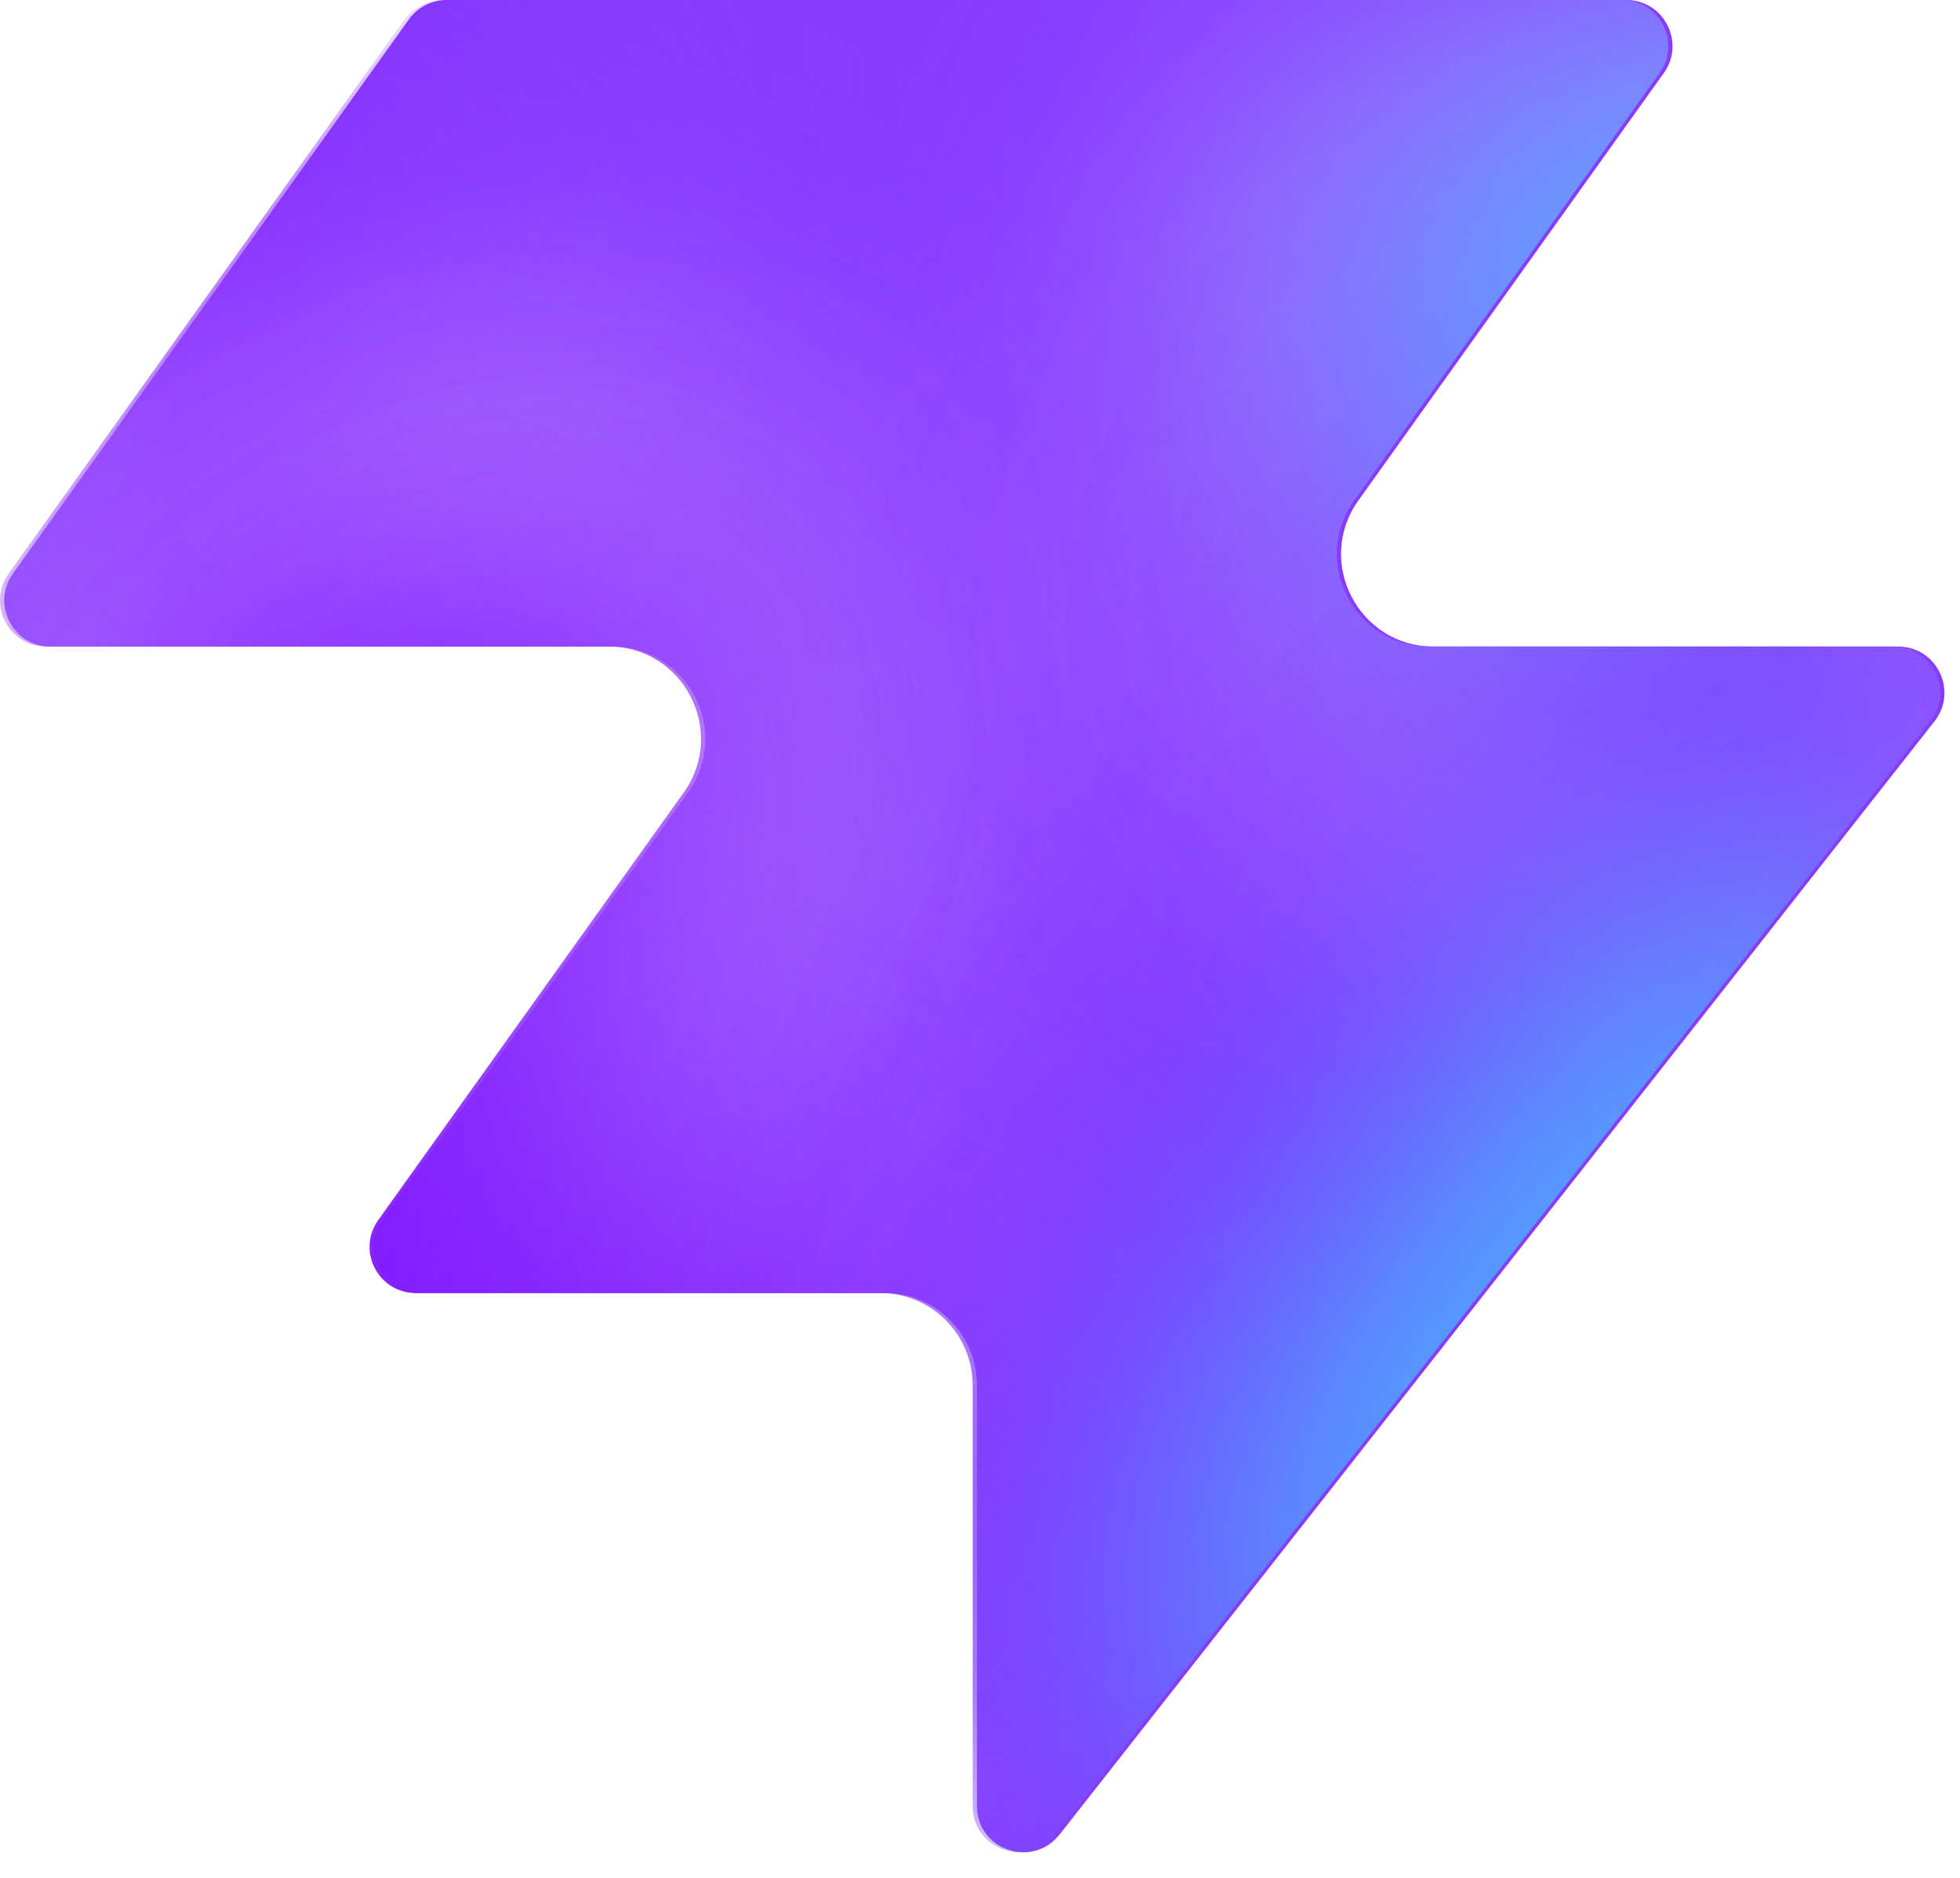
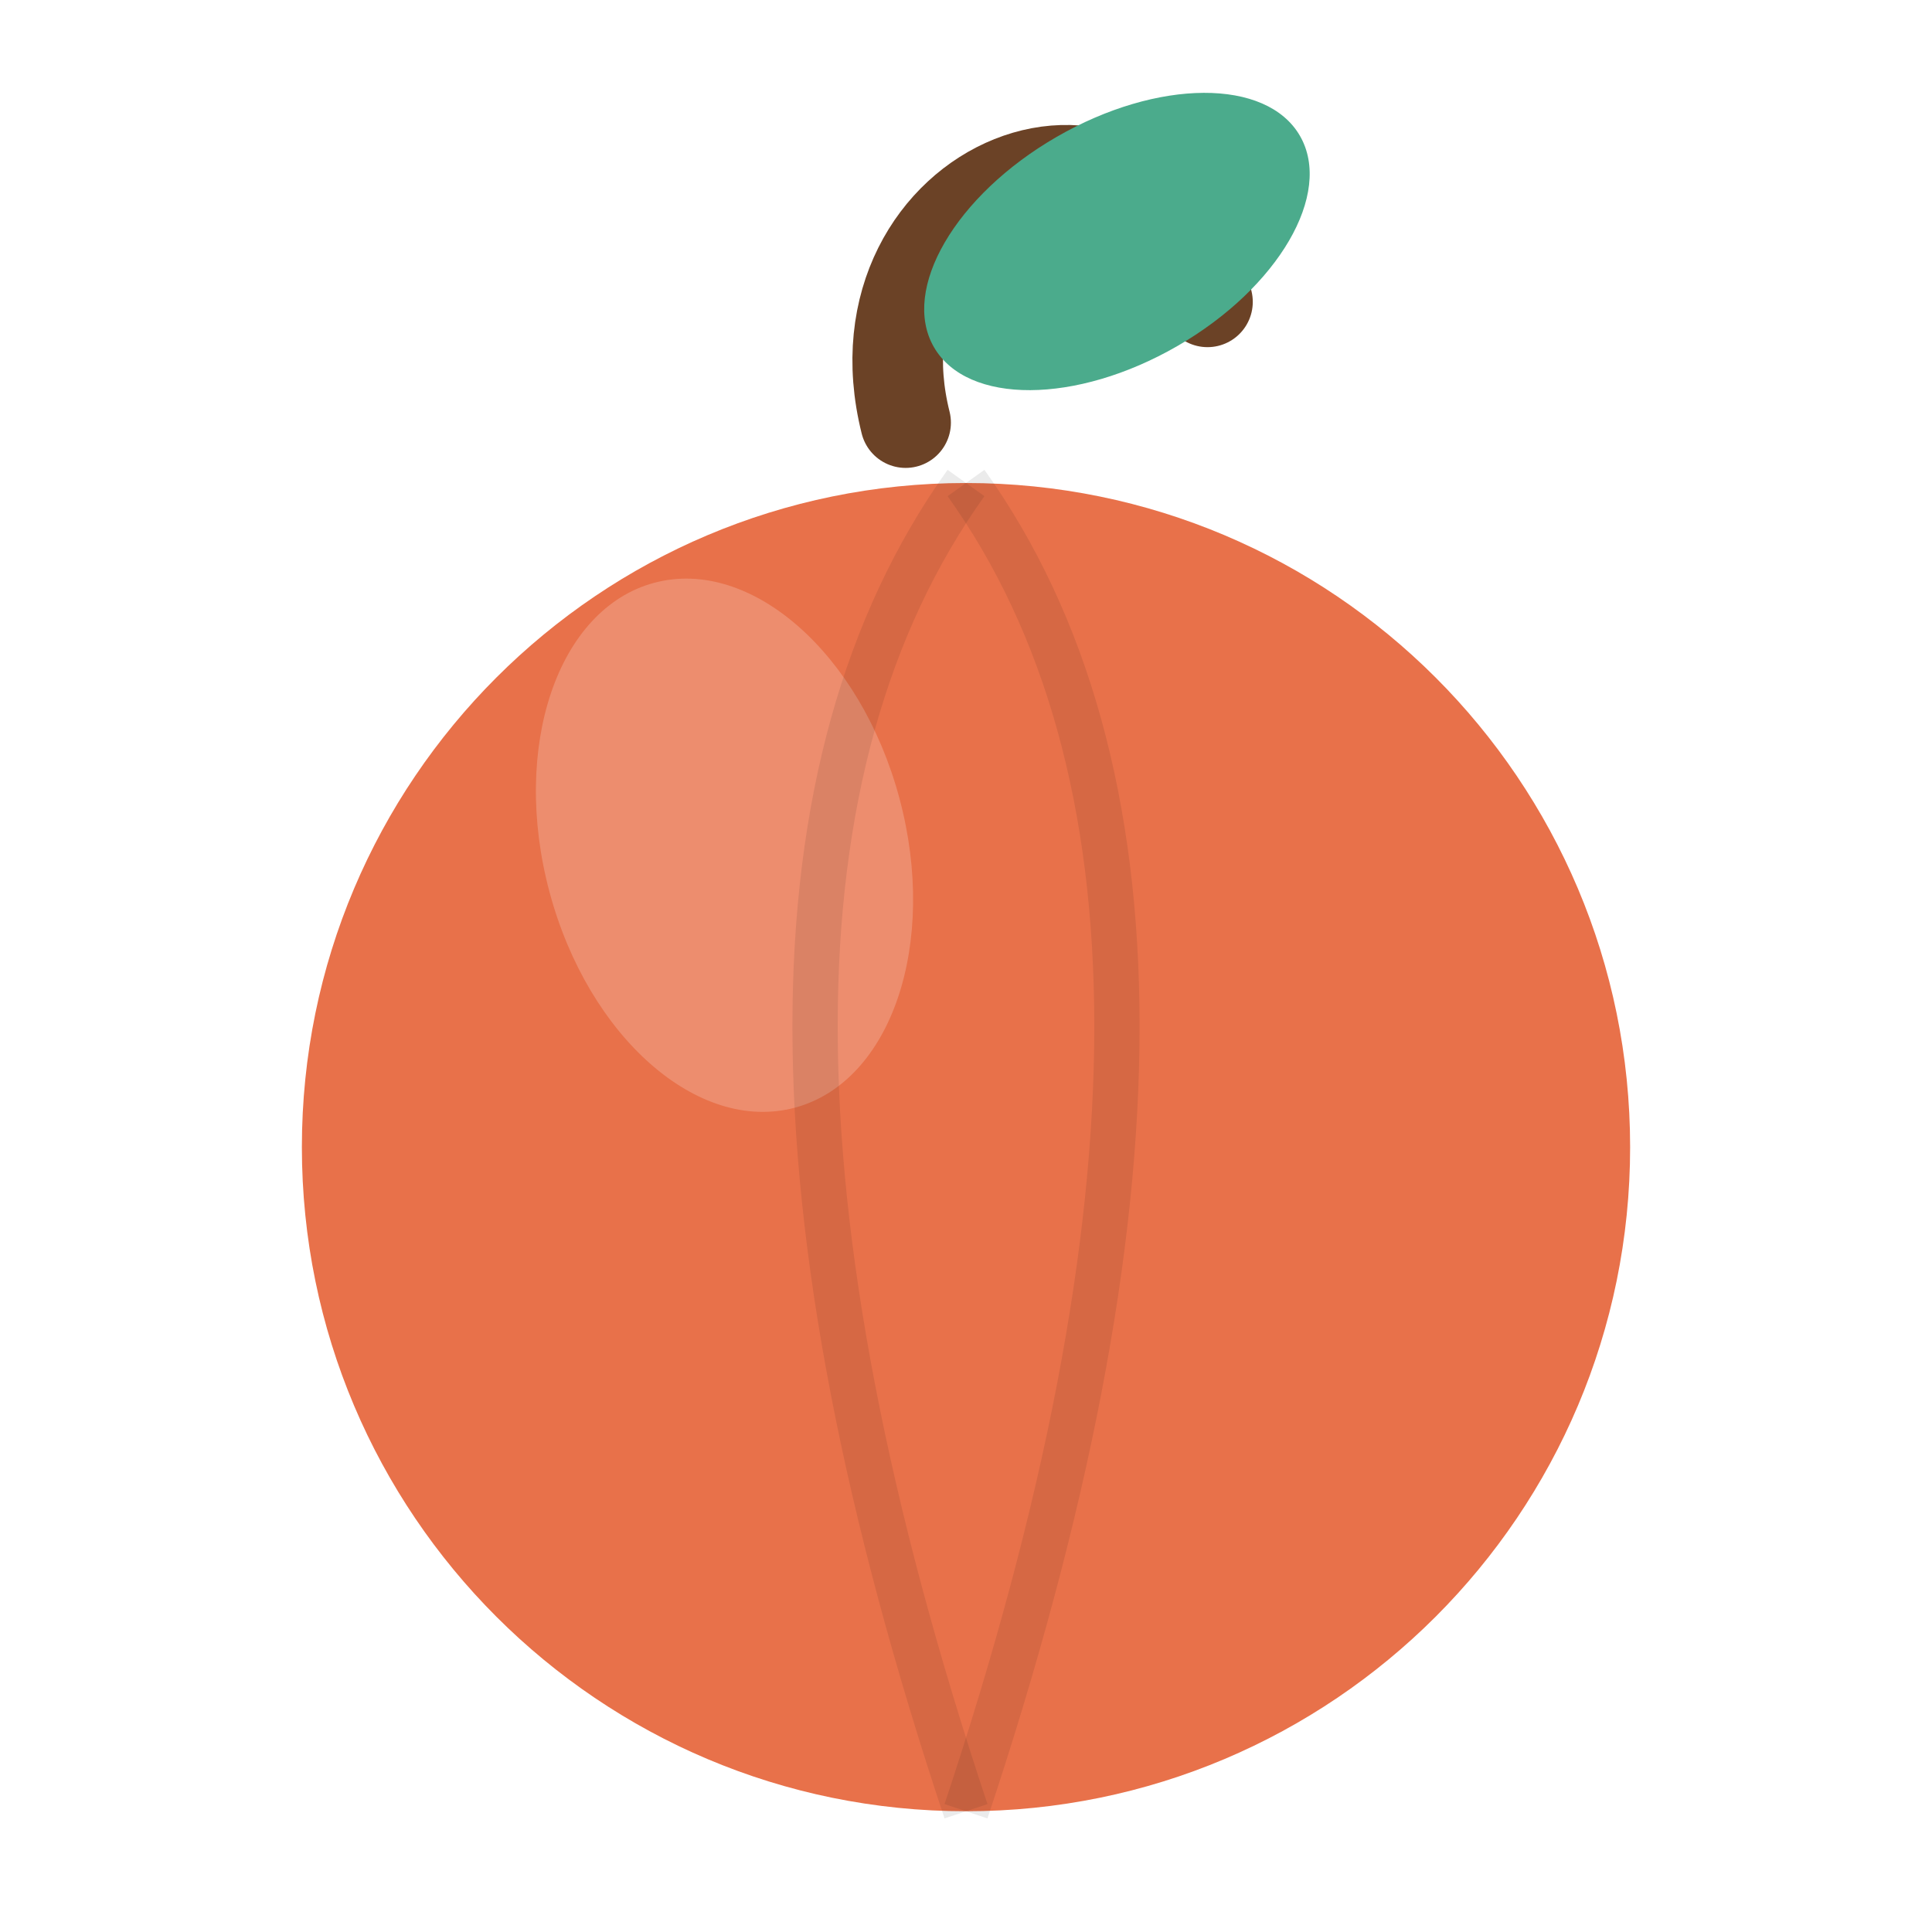
- <svg xmlns="http://www.w3.org/2000/svg" width="48" height="46" fill="none" viewBox="0 0 48 46">
-   <path fill="#863bff" d="M25.946 44.938c-.664.845-2.021.375-2.021-.698V33.937a2.26 2.26 0 0 0-2.262-2.262H10.287c-.92 0-1.456-1.04-.92-1.788l7.48-10.471c1.07-1.497 0-3.578-1.842-3.578H1.237c-.92 0-1.456-1.04-.92-1.788L10.013.474c.214-.297.556-.474.92-.474h28.894c.92 0 1.456 1.04.92 1.788l-7.48 10.471c-1.07 1.498 0 3.579 1.842 3.579h11.377c.943 0 1.473 1.088.89 1.83L25.947 44.94z" style="fill:#863bff;fill:color(display-p3 .525 .23 1);fill-opacity:1" />
-   <mask id="a" width="48" height="46" x="0" y="0" maskUnits="userSpaceOnUse" style="mask-type:alpha">
-     <path fill="#000" d="M25.842 44.938c-.664.844-2.021.375-2.021-.698V33.937a2.26 2.26 0 0 0-2.262-2.262H10.183c-.92 0-1.456-1.04-.92-1.788l7.48-10.471c1.07-1.498 0-3.579-1.842-3.579H1.133c-.92 0-1.456-1.04-.92-1.787L9.91.473c.214-.297.556-.474.92-.474h28.894c.92 0 1.456 1.04.92 1.788l-7.48 10.471c-1.07 1.498 0 3.578 1.842 3.578h11.377c.943 0 1.473 1.088.89 1.832L25.843 44.94z" style="fill:#000;fill-opacity:1" />
-   </mask>
-   <g mask="url(#a)">
-     <g filter="url(#b)">
-       <ellipse cx="5.508" cy="14.704" fill="#ede6ff" rx="5.508" ry="14.704" style="fill:#ede6ff;fill:color(display-p3 .927 .903 1);fill-opacity:1" transform="matrix(.00324 1 1 -.00324 -4.47 31.516)" />
-     </g>
-     <g filter="url(#c)">
-       <ellipse cx="10.399" cy="29.851" fill="#ede6ff" rx="10.399" ry="29.851" style="fill:#ede6ff;fill:color(display-p3 .927 .903 1);fill-opacity:1" transform="matrix(.00324 1 1 -.00324 -39.328 7.883)" />
-     </g>
-     <g filter="url(#d)">
-       <ellipse cx="5.508" cy="30.487" fill="#7e14ff" rx="5.508" ry="30.487" style="fill:#7e14ff;fill:color(display-p3 .492 .077 1);fill-opacity:1" transform="rotate(89.814 -25.913 -14.639)scale(1 -1)" />
-     </g>
-     <g filter="url(#e)">
-       <ellipse cx="5.508" cy="30.599" fill="#7e14ff" rx="5.508" ry="30.599" style="fill:#7e14ff;fill:color(display-p3 .492 .077 1);fill-opacity:1" transform="rotate(89.814 -32.644 -3.334)scale(1 -1)" />
-     </g>
-     <g filter="url(#f)">
-       <ellipse cx="5.508" cy="30.599" fill="#7e14ff" rx="5.508" ry="30.599" style="fill:#7e14ff;fill:color(display-p3 .492 .077 1);fill-opacity:1" transform="matrix(.00324 1 1 -.00324 -34.34 30.47)" />
-     </g>
-     <g filter="url(#g)">
-       <ellipse cx="14.072" cy="22.078" fill="#ede6ff" rx="14.072" ry="22.078" style="fill:#ede6ff;fill:color(display-p3 .927 .903 1);fill-opacity:1" transform="rotate(93.35 24.506 48.493)scale(-1 1)" />
-     </g>
-     <g filter="url(#h)">
-       <ellipse cx="3.47" cy="21.501" fill="#7e14ff" rx="3.47" ry="21.501" style="fill:#7e14ff;fill:color(display-p3 .492 .077 1);fill-opacity:1" transform="rotate(89.009 28.708 47.59)scale(-1 1)" />
-     </g>
-     <g filter="url(#i)">
-       <ellipse cx="3.47" cy="21.501" fill="#7e14ff" rx="3.47" ry="21.501" style="fill:#7e14ff;fill:color(display-p3 .492 .077 1);fill-opacity:1" transform="rotate(89.009 28.708 47.59)scale(-1 1)" />
-     </g>
-     <g filter="url(#j)">
-       <ellipse cx=".387" cy="8.972" fill="#7e14ff" rx="4.407" ry="29.108" style="fill:#7e14ff;fill:color(display-p3 .492 .077 1);fill-opacity:1" transform="rotate(39.51 .387 8.972)" />
-     </g>
-     <g filter="url(#k)">
-       <ellipse cx="47.523" cy="-6.092" fill="#7e14ff" rx="4.407" ry="29.108" style="fill:#7e14ff;fill:color(display-p3 .492 .077 1);fill-opacity:1" transform="rotate(37.892 47.523 -6.092)" />
-     </g>
-     <g filter="url(#l)">
-       <ellipse cx="41.412" cy="6.333" fill="#47bfff" rx="5.971" ry="9.665" style="fill:#47bfff;fill:color(display-p3 .28 .748 1);fill-opacity:1" transform="rotate(37.892 41.412 6.333)" />
-     </g>
-     <g filter="url(#m)">
-       <ellipse cx="-1.879" cy="38.332" fill="#7e14ff" rx="4.407" ry="29.108" style="fill:#7e14ff;fill:color(display-p3 .492 .077 1);fill-opacity:1" transform="rotate(37.892 -1.88 38.332)" />
-     </g>
-     <g filter="url(#n)">
-       <ellipse cx="-1.879" cy="38.332" fill="#7e14ff" rx="4.407" ry="29.108" style="fill:#7e14ff;fill:color(display-p3 .492 .077 1);fill-opacity:1" transform="rotate(37.892 -1.88 38.332)" />
-     </g>
-     <g filter="url(#o)">
-       <ellipse cx="35.651" cy="29.907" fill="#7e14ff" rx="4.407" ry="29.108" style="fill:#7e14ff;fill:color(display-p3 .492 .077 1);fill-opacity:1" transform="rotate(37.892 35.651 29.907)" />
-     </g>
-     <g filter="url(#p)">
-       <ellipse cx="38.418" cy="32.4" fill="#47bfff" rx="5.971" ry="15.297" style="fill:#47bfff;fill:color(display-p3 .28 .748 1);fill-opacity:1" transform="rotate(37.892 38.418 32.4)" />
-     </g>
-   </g>
-   <defs>
-     <filter id="b" width="60.045" height="41.654" x="-19.77" y="16.149" color-interpolation-filters="sRGB" filterUnits="userSpaceOnUse">
-       <feFlood flood-opacity="0" result="BackgroundImageFix" />
-       <feBlend in="SourceGraphic" in2="BackgroundImageFix" result="shape" />
-       <feGaussianBlur result="effect1_foregroundBlur_2002_17158" stdDeviation="7.659" />
-     </filter>
-     <filter id="c" width="90.34" height="51.437" x="-54.613" y="-7.533" color-interpolation-filters="sRGB" filterUnits="userSpaceOnUse">
-       <feFlood flood-opacity="0" result="BackgroundImageFix" />
-       <feBlend in="SourceGraphic" in2="BackgroundImageFix" result="shape" />
-       <feGaussianBlur result="effect1_foregroundBlur_2002_17158" stdDeviation="7.659" />
-     </filter>
-     <filter id="d" width="79.355" height="29.4" x="-49.64" y="2.03" color-interpolation-filters="sRGB" filterUnits="userSpaceOnUse">
-       <feFlood flood-opacity="0" result="BackgroundImageFix" />
-       <feBlend in="SourceGraphic" in2="BackgroundImageFix" result="shape" />
-       <feGaussianBlur result="effect1_foregroundBlur_2002_17158" stdDeviation="4.596" />
-     </filter>
-     <filter id="e" width="79.579" height="29.4" x="-45.045" y="20.029" color-interpolation-filters="sRGB" filterUnits="userSpaceOnUse">
-       <feFlood flood-opacity="0" result="BackgroundImageFix" />
-       <feBlend in="SourceGraphic" in2="BackgroundImageFix" result="shape" />
-       <feGaussianBlur result="effect1_foregroundBlur_2002_17158" stdDeviation="4.596" />
-     </filter>
-     <filter id="f" width="79.579" height="29.4" x="-43.513" y="21.178" color-interpolation-filters="sRGB" filterUnits="userSpaceOnUse">
-       <feFlood flood-opacity="0" result="BackgroundImageFix" />
-       <feBlend in="SourceGraphic" in2="BackgroundImageFix" result="shape" />
-       <feGaussianBlur result="effect1_foregroundBlur_2002_17158" stdDeviation="4.596" />
-     </filter>
-     <filter id="g" width="74.749" height="58.852" x="15.756" y="-17.901" color-interpolation-filters="sRGB" filterUnits="userSpaceOnUse">
-       <feFlood flood-opacity="0" result="BackgroundImageFix" />
-       <feBlend in="SourceGraphic" in2="BackgroundImageFix" result="shape" />
-       <feGaussianBlur result="effect1_foregroundBlur_2002_17158" stdDeviation="7.659" />
-     </filter>
-     <filter id="h" width="61.377" height="25.362" x="23.548" y="2.284" color-interpolation-filters="sRGB" filterUnits="userSpaceOnUse">
-       <feFlood flood-opacity="0" result="BackgroundImageFix" />
-       <feBlend in="SourceGraphic" in2="BackgroundImageFix" result="shape" />
-       <feGaussianBlur result="effect1_foregroundBlur_2002_17158" stdDeviation="4.596" />
-     </filter>
-     <filter id="i" width="61.377" height="25.362" x="23.548" y="2.284" color-interpolation-filters="sRGB" filterUnits="userSpaceOnUse">
-       <feFlood flood-opacity="0" result="BackgroundImageFix" />
-       <feBlend in="SourceGraphic" in2="BackgroundImageFix" result="shape" />
-       <feGaussianBlur result="effect1_foregroundBlur_2002_17158" stdDeviation="4.596" />
-     </filter>
-     <filter id="j" width="56.045" height="63.649" x="-27.636" y="-22.853" color-interpolation-filters="sRGB" filterUnits="userSpaceOnUse">
-       <feFlood flood-opacity="0" result="BackgroundImageFix" />
-       <feBlend in="SourceGraphic" in2="BackgroundImageFix" result="shape" />
-       <feGaussianBlur result="effect1_foregroundBlur_2002_17158" stdDeviation="4.596" />
-     </filter>
-     <filter id="k" width="54.814" height="64.646" x="20.116" y="-38.415" color-interpolation-filters="sRGB" filterUnits="userSpaceOnUse">
-       <feFlood flood-opacity="0" result="BackgroundImageFix" />
-       <feBlend in="SourceGraphic" in2="BackgroundImageFix" result="shape" />
-       <feGaussianBlur result="effect1_foregroundBlur_2002_17158" stdDeviation="4.596" />
-     </filter>
-     <filter id="l" width="33.541" height="35.313" x="24.641" y="-11.323" color-interpolation-filters="sRGB" filterUnits="userSpaceOnUse">
-       <feFlood flood-opacity="0" result="BackgroundImageFix" />
-       <feBlend in="SourceGraphic" in2="BackgroundImageFix" result="shape" />
-       <feGaussianBlur result="effect1_foregroundBlur_2002_17158" stdDeviation="4.596" />
-     </filter>
-     <filter id="m" width="54.814" height="64.646" x="-29.286" y="6.009" color-interpolation-filters="sRGB" filterUnits="userSpaceOnUse">
-       <feFlood flood-opacity="0" result="BackgroundImageFix" />
-       <feBlend in="SourceGraphic" in2="BackgroundImageFix" result="shape" />
-       <feGaussianBlur result="effect1_foregroundBlur_2002_17158" stdDeviation="4.596" />
-     </filter>
-     <filter id="n" width="54.814" height="64.646" x="-29.286" y="6.009" color-interpolation-filters="sRGB" filterUnits="userSpaceOnUse">
-       <feFlood flood-opacity="0" result="BackgroundImageFix" />
-       <feBlend in="SourceGraphic" in2="BackgroundImageFix" result="shape" />
-       <feGaussianBlur result="effect1_foregroundBlur_2002_17158" stdDeviation="4.596" />
-     </filter>
-     <filter id="o" width="54.814" height="64.646" x="8.244" y="-2.416" color-interpolation-filters="sRGB" filterUnits="userSpaceOnUse">
-       <feFlood flood-opacity="0" result="BackgroundImageFix" />
-       <feBlend in="SourceGraphic" in2="BackgroundImageFix" result="shape" />
-       <feGaussianBlur result="effect1_foregroundBlur_2002_17158" stdDeviation="4.596" />
-     </filter>
-     <filter id="p" width="39.409" height="43.623" x="18.713" y="10.588" color-interpolation-filters="sRGB" filterUnits="userSpaceOnUse">
-       <feFlood flood-opacity="0" result="BackgroundImageFix" />
-       <feBlend in="SourceGraphic" in2="BackgroundImageFix" result="shape" />
-       <feGaussianBlur result="effect1_foregroundBlur_2002_17158" stdDeviation="4.596" />
-     </filter>
-   </defs>
+ <svg xmlns="http://www.w3.org/2000/svg" viewBox="0 0 64 64">
+   <path d="M30 14 C28 6 38 2 40 10" stroke="#6B4226" stroke-width="3" stroke-linecap="round" fill="none" />
+   <ellipse cx="37" cy="8" rx="7" ry="4" fill="#4BAB8C" transform="rotate(-30 37 8)" />
+   <circle cx="32" cy="38" r="22" fill="#E8714A" />
+   <ellipse cx="24" cy="28" rx="6" ry="9" fill="rgba(255,255,255,0.2)" transform="rotate(-15 24 28)" />
+   <path d="M32 16 Q22 30 32 60" stroke="rgba(0,0,0,0.08)" stroke-width="1.5" fill="none" />
+   <path d="M32 16 Q42 30 32 60" stroke="rgba(0,0,0,0.08)" stroke-width="1.5" fill="none" />
</svg>
